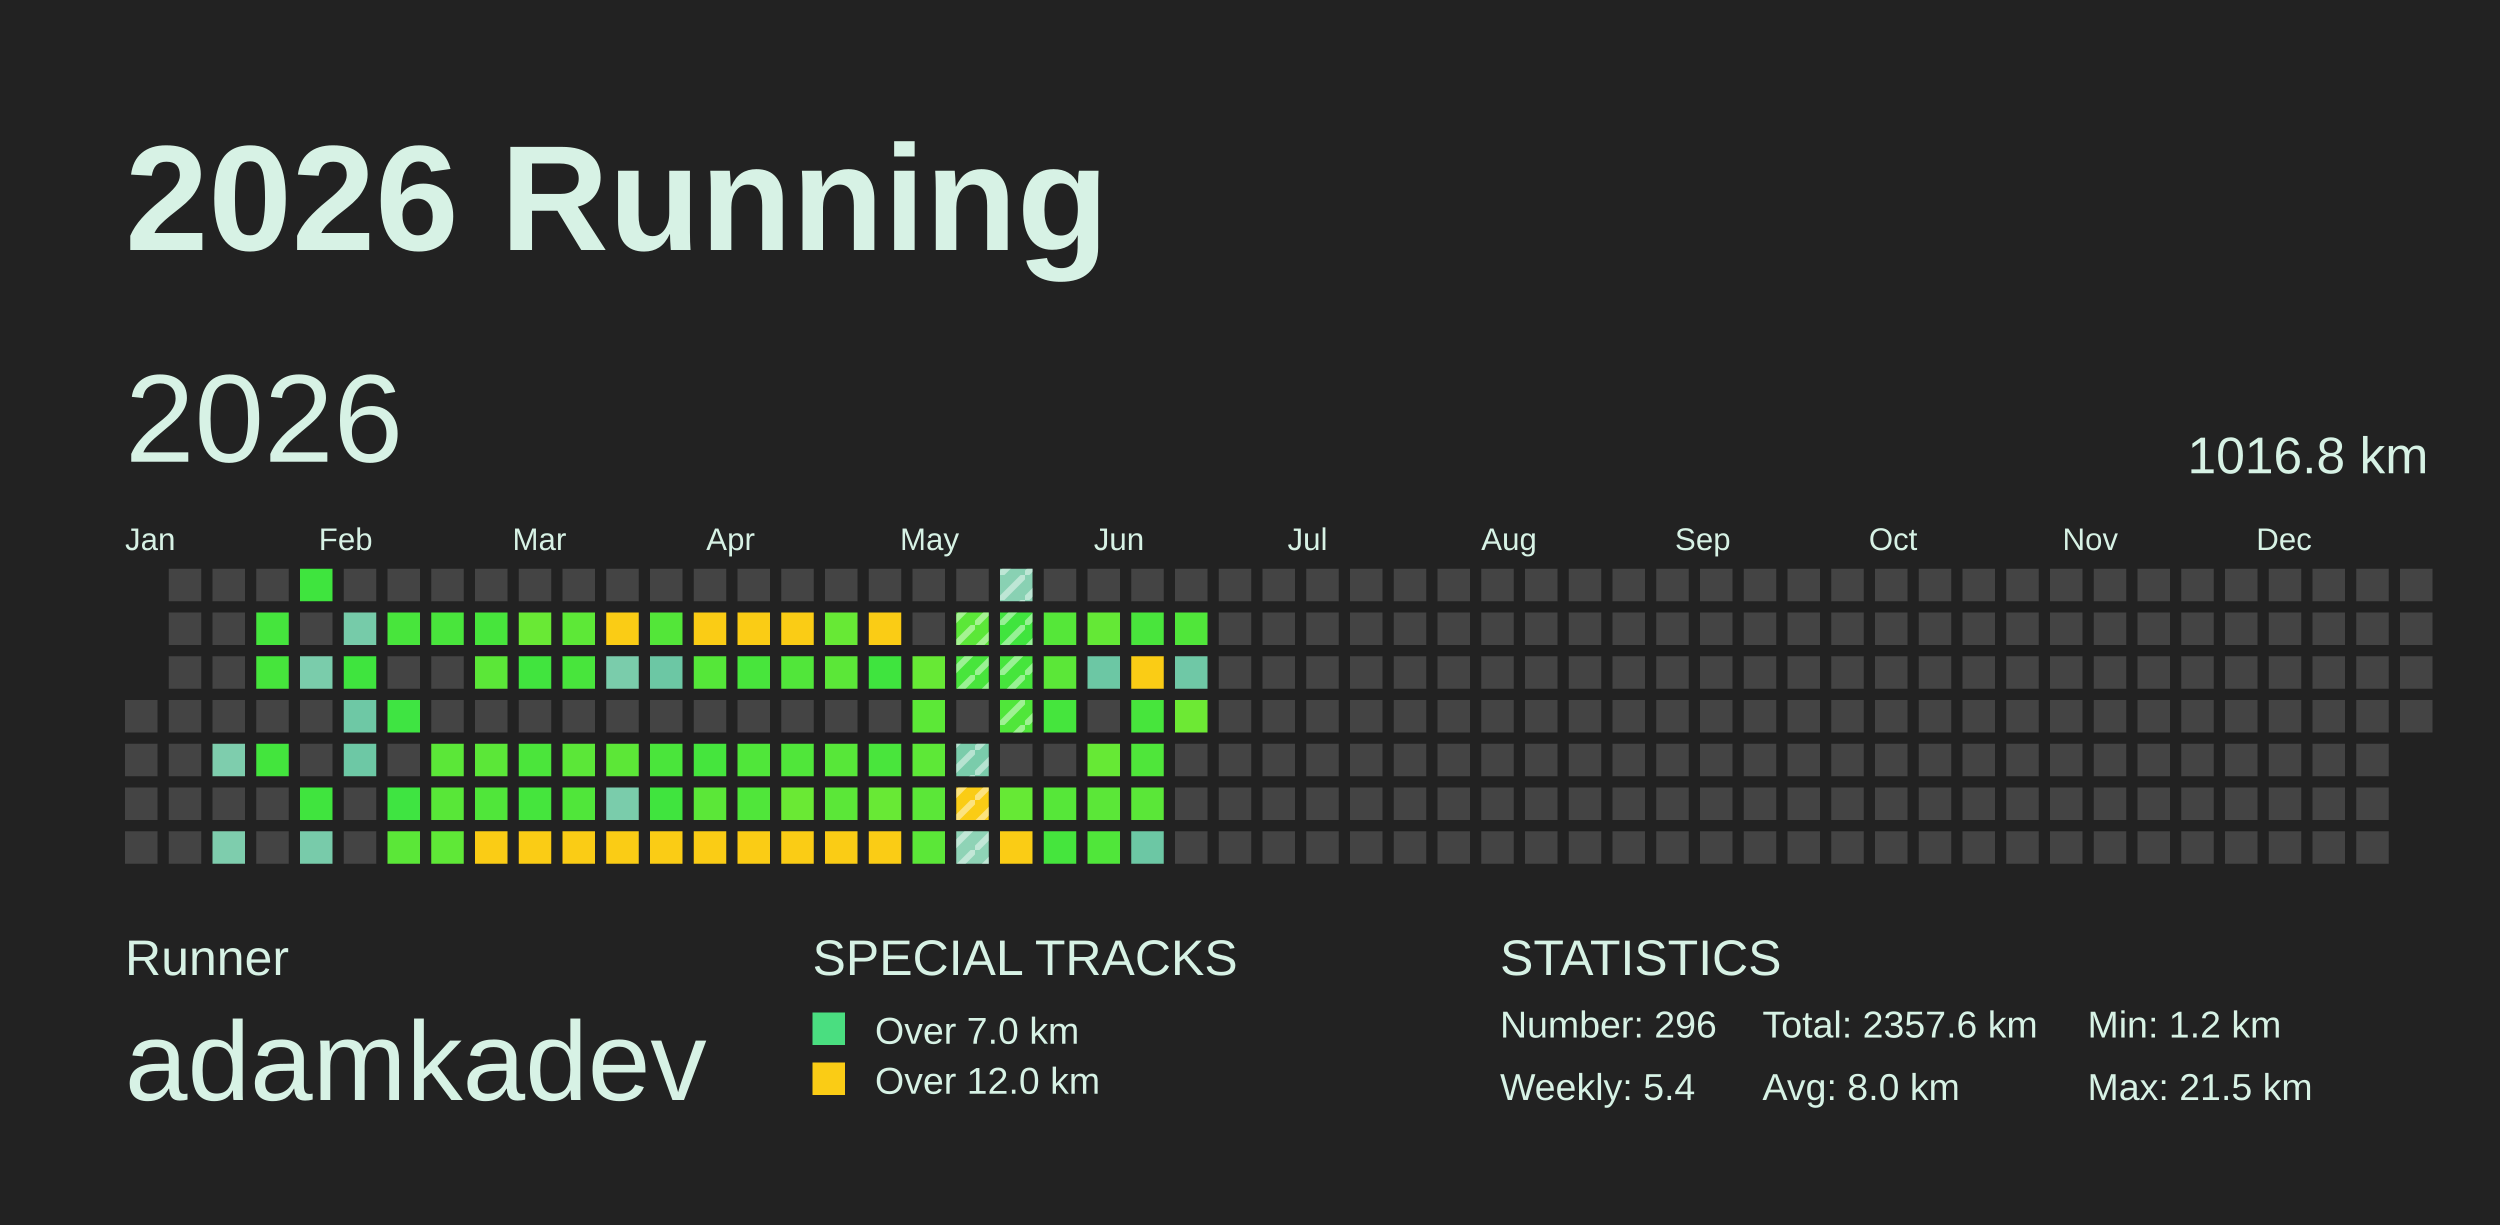
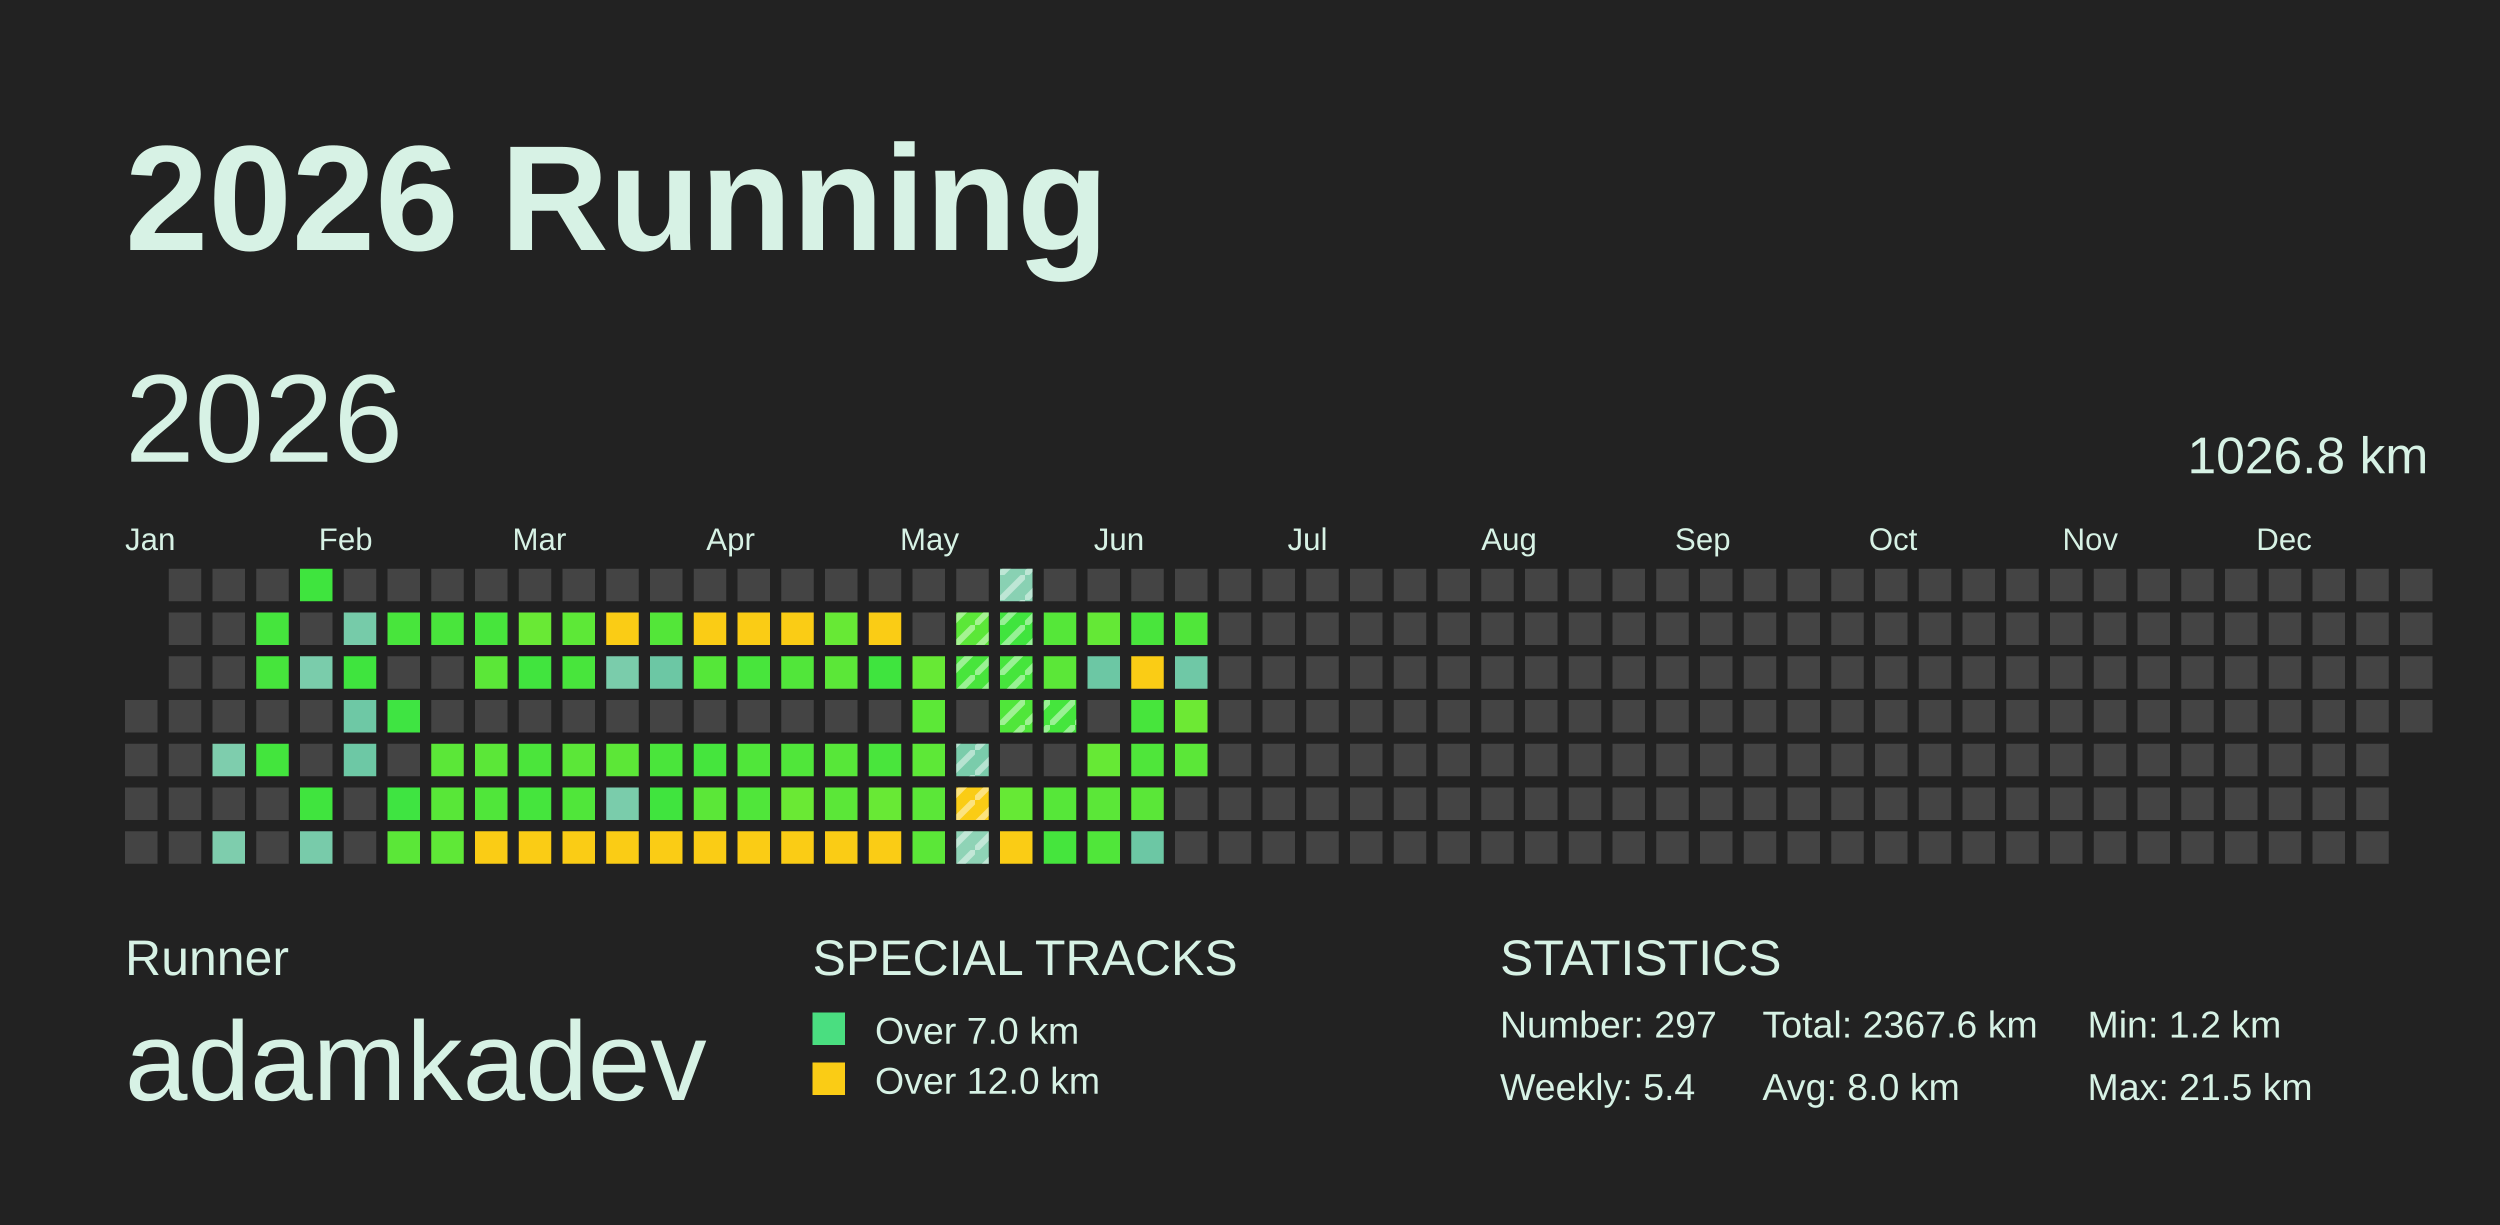
<svg xmlns="http://www.w3.org/2000/svg" baseProfile="full" height="98mm" version="1.1" viewBox="0,0,200,98" width="200mm">
  <defs>
    <pattern height="2" id="indoor-stripe" patternUnits="userSpaceOnUse" width="2">
      <line stroke="white" stroke-opacity="0.45" stroke-width="0.5" x1="0" x2="2" y1="2" y2="0" />
    </pattern>
  </defs>
  <rect fill="#222222" height="98" width="200" x="0" y="0" />
  <text fill="#D7F2E5" style="font-size:12px; font-family:Arial; font-weight:bold;" x="10" y="20">2026 Running</text>
  <text fill="#D7F2E5" style="font-size:4px; font-family:Arial" x="10" y="78">Runner</text>
  <text fill="#D7F2E5" style="font-size:9px; font-family:Arial" x="10" y="88">adamkadev</text>
  <text fill="#D7F2E5" style="font-size:4px; font-family:Arial" x="65" y="78">SPECIAL TRACKS</text>
  <rect fill="#4ADE80" height="2.6" width="2.6" x="65" y="81" />
  <text fill="#D7F2E5" style="font-size:3px; font-family:Arial" x="70" y="83.5">Over 7.0 km</text>
  <rect fill="#FACC15" height="2.6" width="2.6" x="65" y="85" />
  <text fill="#D7F2E5" style="font-size:3px; font-family:Arial" x="70" y="87.5">Over 12.0 km</text>
  <text fill="#D7F2E5" style="font-size:4px; font-family:Arial" x="120" y="78">STATISTICS</text>
-   <text fill="#D7F2E5" style="font-size:3px; font-family:Arial" x="120" y="83">Number: 296</text>
+   <text fill="#D7F2E5" style="font-size:3px; font-family:Arial" x="120" y="83">Number: 297</text>
  <text fill="#D7F2E5" style="font-size:3px; font-family:Arial" x="120" y="88">Weekly: 5.4</text>
-   <text fill="#D7F2E5" style="font-size:3px; font-family:Arial" x="141" y="83">Total: 2357.6 km</text>
+   <text fill="#D7F2E5" style="font-size:3px; font-family:Arial" x="141" y="83">Total: 2367.6 km</text>
  <text fill="#D7F2E5" style="font-size:3px; font-family:Arial" x="141" y="88">Avg: 8.0 km</text>
  <text fill="#D7F2E5" style="font-size:3px; font-family:Arial" x="167" y="83">Min: 1.2 km</text>
  <text fill="#D7F2E5" style="font-size:3px; font-family:Arial" x="167" y="88">Max: 21.5 km</text>
  <text dominant-baseline="hanging" fill="#D7F2E5" style="font-size:10.0px; font-family:Arial;" x="10" y="30">2026</text>
-   <text dominant-baseline="hanging" fill="#D7F2E5" style="font-size:4.125px; font-family:Arial;" x="175" y="35">1016.8 km</text>
+   <text dominant-baseline="hanging" fill="#D7F2E5" style="font-size:4.125px; font-family:Arial;" x="175" y="35">1026.8 km</text>
  <text fill="#D7F2E5" style="font-size:2.5px; font-family:Arial" x="10.0" y="44">Jan</text>
  <text fill="#D7F2E5" style="font-size:2.5px; font-family:Arial" x="25.5" y="44">Feb</text>
  <text fill="#D7F2E5" style="font-size:2.5px; font-family:Arial" x="41.0" y="44">Mar</text>
  <text fill="#D7F2E5" style="font-size:2.5px; font-family:Arial" x="56.5" y="44">Apr</text>
  <text fill="#D7F2E5" style="font-size:2.5px; font-family:Arial" x="72.0" y="44">May</text>
  <text fill="#D7F2E5" style="font-size:2.5px; font-family:Arial" x="87.5" y="44">Jun</text>
  <text fill="#D7F2E5" style="font-size:2.5px; font-family:Arial" x="103.0" y="44">Jul</text>
  <text fill="#D7F2E5" style="font-size:2.5px; font-family:Arial" x="118.5" y="44">Aug</text>
  <text fill="#D7F2E5" style="font-size:2.5px; font-family:Arial" x="134.0" y="44">Sep</text>
  <text fill="#D7F2E5" style="font-size:2.5px; font-family:Arial" x="149.5" y="44">Oct</text>
  <text fill="#D7F2E5" style="font-size:2.5px; font-family:Arial" x="165.0" y="44">Nov</text>
  <text fill="#D7F2E5" style="font-size:2.5px; font-family:Arial" x="180.5" y="44">Dec</text>
  <rect fill="#444444" height="2.6" width="2.6" x="10.0" y="56.0" />
  <rect fill="#444444" height="2.6" width="2.6" x="10.0" y="59.5" />
  <rect fill="#444444" height="2.6" width="2.6" x="10.0" y="63.0" />
  <rect fill="#444444" height="2.6" width="2.6" x="10.0" y="66.5" />
  <rect fill="#444444" height="2.6" width="2.6" x="13.5" y="45.5" />
  <rect fill="#444444" height="2.6" width="2.6" x="13.5" y="49.0" />
  <rect fill="#444444" height="2.6" width="2.6" x="13.5" y="52.5" />
  <rect fill="#444444" height="2.6" width="2.6" x="13.5" y="56.0" />
  <rect fill="#444444" height="2.6" width="2.6" x="13.5" y="59.5" />
  <rect fill="#444444" height="2.6" width="2.6" x="13.5" y="63.0" />
  <rect fill="#444444" height="2.6" width="2.6" x="13.5" y="66.5" />
  <rect fill="#444444" height="2.6" width="2.6" x="17.0" y="45.5" />
  <rect fill="#444444" height="2.6" width="2.6" x="17.0" y="49.0" />
  <rect fill="#444444" height="2.6" width="2.6" x="17.0" y="52.5" />
  <rect fill="#444444" height="2.6" width="2.6" x="17.0" y="56.0" />
  <rect fill="#7ecdad" height="2.6" width="2.6" x="17.0" y="59.5" />
  <rect fill="#444444" height="2.6" width="2.6" x="17.0" y="63.0" />
  <rect fill="#7ecdad" height="2.6" width="2.6" x="17.0" y="66.5" />
  <rect fill="#444444" height="2.6" width="2.6" x="20.5" y="45.5" />
  <rect fill="#45e53d" height="2.6" width="2.6" x="20.5" y="49.0" />
  <rect fill="#46e53c" height="2.6" width="2.6" x="20.5" y="52.5" />
  <rect fill="#444444" height="2.6" width="2.6" x="20.5" y="56.0" />
  <rect fill="#43e53d" height="2.6" width="2.6" x="20.5" y="59.5" />
  <rect fill="#444444" height="2.6" width="2.6" x="20.5" y="63.0" />
  <rect fill="#444444" height="2.6" width="2.6" x="20.5" y="66.5" />
  <rect fill="#3fe43e" height="2.6" width="2.6" x="24.0" y="45.5" />
  <rect fill="#444444" height="2.6" width="2.6" x="24.0" y="49.0" />
  <rect fill="#7accab" height="2.6" width="2.6" x="24.0" y="52.5" />
  <rect fill="#444444" height="2.6" width="2.6" x="24.0" y="56.0" />
  <rect fill="#444444" height="2.6" width="2.6" x="24.0" y="59.5" />
  <rect fill="#40e43e" height="2.6" width="2.6" x="24.0" y="63.0" />
  <rect fill="#78cbaa" height="2.6" width="2.6" x="24.0" y="66.5" />
  <rect fill="#444444" height="2.6" width="2.6" x="27.5" y="45.5" />
  <rect fill="#76cba9" height="2.6" width="2.6" x="27.5" y="49.0" />
  <rect fill="#3fe43e" height="2.6" width="2.6" x="27.5" y="52.5" />
  <rect fill="#6ec8a5" height="2.6" width="2.6" x="27.5" y="56.0" />
  <rect fill="#6dc8a5" height="2.6" width="2.6" x="27.5" y="59.5" />
  <rect fill="#444444" height="2.6" width="2.6" x="27.5" y="63.0" />
  <rect fill="#444444" height="2.6" width="2.6" x="27.5" y="66.5" />
  <rect fill="#444444" height="2.6" width="2.6" x="31.0" y="45.5" />
  <rect fill="#48e53c" height="2.6" width="2.6" x="31.0" y="49.0" />
  <rect fill="#444444" height="2.6" width="2.6" x="31.0" y="52.5" />
  <rect fill="#3fe442" height="2.6" width="2.6" x="31.0" y="56.0" />
  <rect fill="#444444" height="2.6" width="2.6" x="31.0" y="59.5" />
  <rect fill="#3fe441" height="2.6" width="2.6" x="31.0" y="63.0" />
  <rect fill="#5be738" height="2.6" width="2.6" x="31.0" y="66.5" />
  <rect fill="#444444" height="2.6" width="2.6" x="34.5" y="45.5" />
  <rect fill="#49e53c" height="2.6" width="2.6" x="34.5" y="49.0" />
  <rect fill="#444444" height="2.6" width="2.6" x="34.5" y="52.5" />
  <rect fill="#444444" height="2.6" width="2.6" x="34.5" y="56.0" />
  <rect fill="#5be738" height="2.6" width="2.6" x="34.5" y="59.5" />
  <rect fill="#58e738" height="2.6" width="2.6" x="34.5" y="63.0" />
  <rect fill="#5fe837" height="2.6" width="2.6" x="34.5" y="66.5" />
  <rect fill="#444444" height="2.6" width="2.6" x="38.0" y="45.5" />
  <rect fill="#47e53c" height="2.6" width="2.6" x="38.0" y="49.0" />
  <rect fill="#5be738" height="2.6" width="2.6" x="38.0" y="52.5" />
  <rect fill="#444444" height="2.6" width="2.6" x="38.0" y="56.0" />
  <rect fill="#5be738" height="2.6" width="2.6" x="38.0" y="59.5" />
  <rect fill="#50e63a" height="2.6" width="2.6" x="38.0" y="63.0" />
  <rect fill="#FACC15" height="2.6" width="2.6" x="38.0" y="66.5" />
  <rect fill="#444444" height="2.6" width="2.6" x="41.5" y="45.5" />
  <rect fill="#69e935" height="2.6" width="2.6" x="41.5" y="49.0" />
  <rect fill="#41e43e" height="2.6" width="2.6" x="41.5" y="52.5" />
  <rect fill="#444444" height="2.6" width="2.6" x="41.5" y="56.0" />
  <rect fill="#4be53b" height="2.6" width="2.6" x="41.5" y="59.5" />
  <rect fill="#45e53d" height="2.6" width="2.6" x="41.5" y="63.0" />
  <rect fill="#FACC15" height="2.6" width="2.6" x="41.5" y="66.5" />
  <rect fill="#444444" height="2.6" width="2.6" x="45.0" y="45.5" />
  <rect fill="#5de837" height="2.6" width="2.6" x="45.0" y="49.0" />
  <rect fill="#48e53c" height="2.6" width="2.6" x="45.0" y="52.5" />
  <rect fill="#444444" height="2.6" width="2.6" x="45.0" y="56.0" />
  <rect fill="#5be738" height="2.6" width="2.6" x="45.0" y="59.5" />
  <rect fill="#50e63a" height="2.6" width="2.6" x="45.0" y="63.0" />
  <rect fill="#FACC15" height="2.6" width="2.6" x="45.0" y="66.5" />
  <rect fill="#444444" height="2.6" width="2.6" x="48.5" y="45.5" />
  <rect fill="#FACC15" height="2.6" width="2.6" x="48.5" y="49.0" />
  <rect fill="#7accab" height="2.6" width="2.6" x="48.5" y="52.5" />
  <rect fill="#444444" height="2.6" width="2.6" x="48.5" y="56.0" />
  <rect fill="#5ce737" height="2.6" width="2.6" x="48.5" y="59.5" />
  <rect fill="#7accab" height="2.6" width="2.6" x="48.5" y="63.0" />
  <rect fill="#FACC15" height="2.6" width="2.6" x="48.5" y="66.5" />
  <rect fill="#444444" height="2.6" width="2.6" x="52.0" y="45.5" />
  <rect fill="#53e639" height="2.6" width="2.6" x="52.0" y="49.0" />
  <rect fill="#6cc7a4" height="2.6" width="2.6" x="52.0" y="52.5" />
  <rect fill="#444444" height="2.6" width="2.6" x="52.0" y="56.0" />
  <rect fill="#4ae53b" height="2.6" width="2.6" x="52.0" y="59.5" />
  <rect fill="#40e43e" height="2.6" width="2.6" x="52.0" y="63.0" />
  <rect fill="#FACC15" height="2.6" width="2.6" x="52.0" y="66.5" />
  <rect fill="#444444" height="2.6" width="2.6" x="55.5" y="45.5" />
  <rect fill="#FACC15" height="2.6" width="2.6" x="55.5" y="49.0" />
  <rect fill="#55e739" height="2.6" width="2.6" x="55.5" y="52.5" />
  <rect fill="#444444" height="2.6" width="2.6" x="55.5" y="56.0" />
  <rect fill="#45e53d" height="2.6" width="2.6" x="55.5" y="59.5" />
  <rect fill="#5be738" height="2.6" width="2.6" x="55.5" y="63.0" />
  <rect fill="#FACC15" height="2.6" width="2.6" x="55.5" y="66.5" />
  <rect fill="#444444" height="2.6" width="2.6" x="59.0" y="45.5" />
  <rect fill="#FACC15" height="2.6" width="2.6" x="59.0" y="49.0" />
  <rect fill="#48e53c" height="2.6" width="2.6" x="59.0" y="52.5" />
  <rect fill="#444444" height="2.6" width="2.6" x="59.0" y="56.0" />
  <rect fill="#50e63a" height="2.6" width="2.6" x="59.0" y="59.5" />
  <rect fill="#50e63a" height="2.6" width="2.6" x="59.0" y="63.0" />
  <rect fill="#FACC15" height="2.6" width="2.6" x="59.0" y="66.5" />
  <rect fill="#444444" height="2.6" width="2.6" x="62.5" y="45.5" />
  <rect fill="#FACC15" height="2.6" width="2.6" x="62.5" y="49.0" />
  <rect fill="#51e63a" height="2.6" width="2.6" x="62.5" y="52.5" />
  <rect fill="#444444" height="2.6" width="2.6" x="62.5" y="56.0" />
  <rect fill="#50e63a" height="2.6" width="2.6" x="62.5" y="59.5" />
  <rect fill="#6ae934" height="2.6" width="2.6" x="62.5" y="63.0" />
  <rect fill="#FACC15" height="2.6" width="2.6" x="62.5" y="66.5" />
  <rect fill="#444444" height="2.6" width="2.6" x="66.0" y="45.5" />
  <rect fill="#67e935" height="2.6" width="2.6" x="66.0" y="49.0" />
  <rect fill="#5be738" height="2.6" width="2.6" x="66.0" y="52.5" />
  <rect fill="#444444" height="2.6" width="2.6" x="66.0" y="56.0" />
  <rect fill="#57e739" height="2.6" width="2.6" x="66.0" y="59.5" />
  <rect fill="#5be738" height="2.6" width="2.6" x="66.0" y="63.0" />
  <rect fill="#FACC15" height="2.6" width="2.6" x="66.0" y="66.5" />
  <rect fill="#444444" height="2.6" width="2.6" x="69.5" y="45.5" />
  <rect fill="#FACC15" height="2.6" width="2.6" x="69.5" y="49.0" />
  <rect fill="#3fe43e" height="2.6" width="2.6" x="69.5" y="52.5" />
  <rect fill="#444444" height="2.6" width="2.6" x="69.5" y="56.0" />
  <rect fill="#49e53c" height="2.6" width="2.6" x="69.5" y="59.5" />
  <rect fill="#68e935" height="2.6" width="2.6" x="69.5" y="63.0" />
  <rect fill="#FACC15" height="2.6" width="2.6" x="69.5" y="66.5" />
  <rect fill="#444444" height="2.6" width="2.6" x="73.0" y="45.5" />
  <rect fill="#444444" height="2.6" width="2.6" x="73.0" y="49.0" />
  <rect fill="#67e935" height="2.6" width="2.6" x="73.0" y="52.5" />
  <rect fill="#5ce837" height="2.6" width="2.6" x="73.0" y="56.0" />
  <rect fill="#5de837" height="2.6" width="2.6" x="73.0" y="59.5" />
  <rect fill="#5be738" height="2.6" width="2.6" x="73.0" y="63.0" />
  <rect fill="#5be738" height="2.6" width="2.6" x="73.0" y="66.5" />
  <rect fill="#444444" height="2.6" width="2.6" x="76.5" y="45.5" />
  <rect fill="#5be738" height="2.6" width="2.6" x="76.5" y="49.0" />
  <rect fill="url(#indoor-stripe)" height="2.6" style="pointer-events: none;" width="2.6" x="76.5" y="49.0" />
  <rect fill="#48e53c" height="2.6" width="2.6" x="76.5" y="52.5" />
  <rect fill="url(#indoor-stripe)" height="2.6" style="pointer-events: none;" width="2.6" x="76.5" y="52.5" />
  <rect fill="#444444" height="2.6" width="2.6" x="76.5" y="56.0" />
  <rect fill="#7accab" height="2.6" width="2.6" x="76.5" y="59.5" />
  <rect fill="url(#indoor-stripe)" height="2.6" style="pointer-events: none;" width="2.6" x="76.5" y="59.5" />
  <rect fill="#FACC15" height="2.6" width="2.6" x="76.5" y="63.0" />
  <rect fill="url(#indoor-stripe)" height="2.6" style="pointer-events: none;" width="2.6" x="76.5" y="63.0" />
  <rect fill="#8fd3b6" height="2.6" width="2.6" x="76.5" y="66.5" />
  <rect fill="url(#indoor-stripe)" height="2.6" style="pointer-events: none;" width="2.6" x="76.5" y="66.5" />
  <rect fill="#89d1b3" height="2.6" width="2.6" x="80.0" y="45.5" />
  <rect fill="url(#indoor-stripe)" height="2.6" style="pointer-events: none;" width="2.6" x="80.0" y="45.5" />
  <rect fill="#40e43e" height="2.6" width="2.6" x="80.0" y="49.0" />
  <rect fill="url(#indoor-stripe)" height="2.6" style="pointer-events: none;" width="2.6" x="80.0" y="49.0" />
  <rect fill="#46e53c" height="2.6" width="2.6" x="80.0" y="52.5" />
  <rect fill="url(#indoor-stripe)" height="2.6" style="pointer-events: none;" width="2.6" x="80.0" y="52.5" />
  <rect fill="#50e63a" height="2.6" width="2.6" x="80.0" y="56.0" />
  <rect fill="url(#indoor-stripe)" height="2.6" style="pointer-events: none;" width="2.6" x="80.0" y="56.0" />
  <rect fill="#444444" height="2.6" width="2.6" x="80.0" y="59.5" />
  <rect fill="#66e935" height="2.6" width="2.6" x="80.0" y="63.0" />
  <rect fill="#FACC15" height="2.6" width="2.6" x="80.0" y="66.5" />
  <rect fill="#444444" height="2.6" width="2.6" x="83.5" y="45.5" />
  <rect fill="#55e739" height="2.6" width="2.6" x="83.5" y="49.0" />
  <rect fill="#5be738" height="2.6" width="2.6" x="83.5" y="52.5" />
  <rect fill="#45e53d" height="2.6" width="2.6" x="83.5" y="56.0" />
+   <rect fill="url(#indoor-stripe)" height="2.6" style="pointer-events: none;" width="2.6" x="83.5" y="56.0" />
  <rect fill="#444444" height="2.6" width="2.6" x="83.5" y="59.5" />
  <rect fill="#56e739" height="2.6" width="2.6" x="83.5" y="63.0" />
  <rect fill="#45e53d" height="2.6" width="2.6" x="83.5" y="66.5" />
  <rect fill="#444444" height="2.6" width="2.6" x="87.0" y="45.5" />
  <rect fill="#64e836" height="2.6" width="2.6" x="87.0" y="49.0" />
  <rect fill="#6cc7a4" height="2.6" width="2.6" x="87.0" y="52.5" />
  <rect fill="#444444" height="2.6" width="2.6" x="87.0" y="56.0" />
  <rect fill="#66e935" height="2.6" width="2.6" x="87.0" y="59.5" />
  <rect fill="#5be738" height="2.6" width="2.6" x="87.0" y="63.0" />
  <rect fill="#50e63a" height="2.6" width="2.6" x="87.0" y="66.5" />
  <rect fill="#444444" height="2.6" width="2.6" x="90.5" y="45.5" />
  <rect fill="#49e53c" height="2.6" width="2.6" x="90.5" y="49.0" />
  <rect fill="#FACC15" height="2.6" width="2.6" x="90.5" y="52.5" />
  <rect fill="#47e53c" height="2.6" width="2.6" x="90.5" y="56.0" />
  <rect fill="#4fe63a" height="2.6" width="2.6" x="90.5" y="59.5" />
  <rect fill="#5ae738" height="2.6" width="2.6" x="90.5" y="63.0" />
  <rect fill="#6cc7a4" height="2.6" width="2.6" x="90.5" y="66.5" />
  <rect fill="#444444" height="2.6" width="2.6" x="94.0" y="45.5" />
  <rect fill="#50e63a" height="2.6" width="2.6" x="94.0" y="49.0" />
  <rect fill="#6fc8a6" height="2.6" width="2.6" x="94.0" y="52.5" />
  <rect fill="#6de934" height="2.6" width="2.6" x="94.0" y="56.0" />
-   <rect fill="#444444" height="2.6" width="2.6" x="94.0" y="59.5" />
+   <rect fill="#5be738" height="2.6" width="2.6" x="94.0" y="59.5" />
  <rect fill="#444444" height="2.6" width="2.6" x="94.0" y="63.0" />
  <rect fill="#444444" height="2.6" width="2.6" x="94.0" y="66.5" />
  <rect fill="#444444" height="2.6" width="2.6" x="97.5" y="45.5" />
  <rect fill="#444444" height="2.6" width="2.6" x="97.5" y="49.0" />
  <rect fill="#444444" height="2.6" width="2.6" x="97.5" y="52.5" />
  <rect fill="#444444" height="2.6" width="2.6" x="97.5" y="56.0" />
  <rect fill="#444444" height="2.6" width="2.6" x="97.5" y="59.5" />
  <rect fill="#444444" height="2.6" width="2.6" x="97.5" y="63.0" />
  <rect fill="#444444" height="2.6" width="2.6" x="97.5" y="66.5" />
  <rect fill="#444444" height="2.6" width="2.6" x="101.0" y="45.5" />
  <rect fill="#444444" height="2.6" width="2.6" x="101.0" y="49.0" />
  <rect fill="#444444" height="2.6" width="2.6" x="101.0" y="52.5" />
  <rect fill="#444444" height="2.6" width="2.6" x="101.0" y="56.0" />
  <rect fill="#444444" height="2.6" width="2.6" x="101.0" y="59.5" />
  <rect fill="#444444" height="2.6" width="2.6" x="101.0" y="63.0" />
  <rect fill="#444444" height="2.6" width="2.6" x="101.0" y="66.5" />
  <rect fill="#444444" height="2.6" width="2.6" x="104.5" y="45.5" />
  <rect fill="#444444" height="2.6" width="2.6" x="104.5" y="49.0" />
  <rect fill="#444444" height="2.6" width="2.6" x="104.5" y="52.5" />
  <rect fill="#444444" height="2.6" width="2.6" x="104.5" y="56.0" />
  <rect fill="#444444" height="2.6" width="2.6" x="104.5" y="59.5" />
  <rect fill="#444444" height="2.6" width="2.6" x="104.5" y="63.0" />
  <rect fill="#444444" height="2.6" width="2.6" x="104.5" y="66.5" />
  <rect fill="#444444" height="2.6" width="2.6" x="108.0" y="45.5" />
  <rect fill="#444444" height="2.6" width="2.6" x="108.0" y="49.0" />
  <rect fill="#444444" height="2.6" width="2.6" x="108.0" y="52.5" />
  <rect fill="#444444" height="2.6" width="2.6" x="108.0" y="56.0" />
  <rect fill="#444444" height="2.6" width="2.6" x="108.0" y="59.5" />
  <rect fill="#444444" height="2.6" width="2.6" x="108.0" y="63.0" />
  <rect fill="#444444" height="2.6" width="2.6" x="108.0" y="66.5" />
  <rect fill="#444444" height="2.6" width="2.6" x="111.5" y="45.5" />
  <rect fill="#444444" height="2.6" width="2.6" x="111.5" y="49.0" />
  <rect fill="#444444" height="2.6" width="2.6" x="111.5" y="52.5" />
  <rect fill="#444444" height="2.6" width="2.6" x="111.5" y="56.0" />
  <rect fill="#444444" height="2.6" width="2.6" x="111.5" y="59.5" />
  <rect fill="#444444" height="2.6" width="2.6" x="111.5" y="63.0" />
  <rect fill="#444444" height="2.6" width="2.6" x="111.5" y="66.5" />
  <rect fill="#444444" height="2.6" width="2.6" x="115.0" y="45.5" />
  <rect fill="#444444" height="2.6" width="2.6" x="115.0" y="49.0" />
  <rect fill="#444444" height="2.6" width="2.6" x="115.0" y="52.5" />
  <rect fill="#444444" height="2.6" width="2.6" x="115.0" y="56.0" />
  <rect fill="#444444" height="2.6" width="2.6" x="115.0" y="59.5" />
  <rect fill="#444444" height="2.6" width="2.6" x="115.0" y="63.0" />
  <rect fill="#444444" height="2.6" width="2.6" x="115.0" y="66.5" />
  <rect fill="#444444" height="2.6" width="2.6" x="118.5" y="45.5" />
  <rect fill="#444444" height="2.6" width="2.6" x="118.5" y="49.0" />
  <rect fill="#444444" height="2.6" width="2.6" x="118.5" y="52.5" />
  <rect fill="#444444" height="2.6" width="2.6" x="118.5" y="56.0" />
  <rect fill="#444444" height="2.6" width="2.6" x="118.5" y="59.5" />
  <rect fill="#444444" height="2.6" width="2.6" x="118.5" y="63.0" />
  <rect fill="#444444" height="2.6" width="2.6" x="118.5" y="66.5" />
  <rect fill="#444444" height="2.6" width="2.6" x="122.0" y="45.5" />
  <rect fill="#444444" height="2.6" width="2.6" x="122.0" y="49.0" />
  <rect fill="#444444" height="2.6" width="2.6" x="122.0" y="52.5" />
  <rect fill="#444444" height="2.6" width="2.6" x="122.0" y="56.0" />
  <rect fill="#444444" height="2.6" width="2.6" x="122.0" y="59.5" />
  <rect fill="#444444" height="2.6" width="2.6" x="122.0" y="63.0" />
  <rect fill="#444444" height="2.6" width="2.6" x="122.0" y="66.5" />
  <rect fill="#444444" height="2.6" width="2.6" x="125.5" y="45.5" />
  <rect fill="#444444" height="2.6" width="2.6" x="125.5" y="49.0" />
  <rect fill="#444444" height="2.6" width="2.6" x="125.5" y="52.5" />
  <rect fill="#444444" height="2.6" width="2.6" x="125.5" y="56.0" />
  <rect fill="#444444" height="2.6" width="2.6" x="125.5" y="59.5" />
  <rect fill="#444444" height="2.6" width="2.6" x="125.5" y="63.0" />
  <rect fill="#444444" height="2.6" width="2.6" x="125.5" y="66.5" />
  <rect fill="#444444" height="2.6" width="2.6" x="129.0" y="45.5" />
  <rect fill="#444444" height="2.6" width="2.6" x="129.0" y="49.0" />
  <rect fill="#444444" height="2.6" width="2.6" x="129.0" y="52.5" />
  <rect fill="#444444" height="2.6" width="2.6" x="129.0" y="56.0" />
  <rect fill="#444444" height="2.6" width="2.6" x="129.0" y="59.5" />
  <rect fill="#444444" height="2.6" width="2.6" x="129.0" y="63.0" />
  <rect fill="#444444" height="2.6" width="2.6" x="129.0" y="66.5" />
  <rect fill="#444444" height="2.6" width="2.6" x="132.5" y="45.5" />
  <rect fill="#444444" height="2.6" width="2.6" x="132.5" y="49.0" />
  <rect fill="#444444" height="2.6" width="2.6" x="132.5" y="52.5" />
  <rect fill="#444444" height="2.6" width="2.6" x="132.5" y="56.0" />
  <rect fill="#444444" height="2.6" width="2.6" x="132.5" y="59.5" />
  <rect fill="#444444" height="2.6" width="2.6" x="132.5" y="63.0" />
  <rect fill="#444444" height="2.6" width="2.6" x="132.5" y="66.5" />
  <rect fill="#444444" height="2.6" width="2.6" x="136.0" y="45.5" />
  <rect fill="#444444" height="2.6" width="2.6" x="136.0" y="49.0" />
  <rect fill="#444444" height="2.6" width="2.6" x="136.0" y="52.5" />
  <rect fill="#444444" height="2.6" width="2.6" x="136.0" y="56.0" />
  <rect fill="#444444" height="2.6" width="2.6" x="136.0" y="59.5" />
  <rect fill="#444444" height="2.6" width="2.6" x="136.0" y="63.0" />
  <rect fill="#444444" height="2.6" width="2.6" x="136.0" y="66.5" />
  <rect fill="#444444" height="2.6" width="2.6" x="139.5" y="45.5" />
  <rect fill="#444444" height="2.6" width="2.6" x="139.5" y="49.0" />
  <rect fill="#444444" height="2.6" width="2.6" x="139.5" y="52.5" />
  <rect fill="#444444" height="2.6" width="2.6" x="139.5" y="56.0" />
  <rect fill="#444444" height="2.6" width="2.6" x="139.5" y="59.5" />
  <rect fill="#444444" height="2.6" width="2.6" x="139.5" y="63.0" />
  <rect fill="#444444" height="2.6" width="2.6" x="139.5" y="66.5" />
  <rect fill="#444444" height="2.6" width="2.6" x="143.0" y="45.5" />
  <rect fill="#444444" height="2.6" width="2.6" x="143.0" y="49.0" />
  <rect fill="#444444" height="2.6" width="2.6" x="143.0" y="52.5" />
  <rect fill="#444444" height="2.6" width="2.6" x="143.0" y="56.0" />
  <rect fill="#444444" height="2.6" width="2.6" x="143.0" y="59.5" />
  <rect fill="#444444" height="2.6" width="2.6" x="143.0" y="63.0" />
  <rect fill="#444444" height="2.6" width="2.6" x="143.0" y="66.5" />
  <rect fill="#444444" height="2.6" width="2.6" x="146.5" y="45.5" />
  <rect fill="#444444" height="2.6" width="2.6" x="146.5" y="49.0" />
  <rect fill="#444444" height="2.6" width="2.6" x="146.5" y="52.5" />
  <rect fill="#444444" height="2.6" width="2.6" x="146.5" y="56.0" />
  <rect fill="#444444" height="2.6" width="2.6" x="146.5" y="59.5" />
  <rect fill="#444444" height="2.6" width="2.6" x="146.5" y="63.0" />
  <rect fill="#444444" height="2.6" width="2.6" x="146.5" y="66.5" />
  <rect fill="#444444" height="2.6" width="2.6" x="150.0" y="45.5" />
  <rect fill="#444444" height="2.6" width="2.6" x="150.0" y="49.0" />
  <rect fill="#444444" height="2.6" width="2.6" x="150.0" y="52.5" />
  <rect fill="#444444" height="2.6" width="2.6" x="150.0" y="56.0" />
  <rect fill="#444444" height="2.6" width="2.6" x="150.0" y="59.5" />
  <rect fill="#444444" height="2.6" width="2.6" x="150.0" y="63.0" />
  <rect fill="#444444" height="2.6" width="2.6" x="150.0" y="66.5" />
  <rect fill="#444444" height="2.6" width="2.6" x="153.5" y="45.5" />
  <rect fill="#444444" height="2.6" width="2.6" x="153.5" y="49.0" />
  <rect fill="#444444" height="2.6" width="2.6" x="153.5" y="52.5" />
  <rect fill="#444444" height="2.6" width="2.6" x="153.5" y="56.0" />
  <rect fill="#444444" height="2.6" width="2.6" x="153.5" y="59.5" />
  <rect fill="#444444" height="2.6" width="2.6" x="153.5" y="63.0" />
  <rect fill="#444444" height="2.6" width="2.6" x="153.5" y="66.5" />
  <rect fill="#444444" height="2.6" width="2.6" x="157.0" y="45.5" />
  <rect fill="#444444" height="2.6" width="2.6" x="157.0" y="49.0" />
  <rect fill="#444444" height="2.6" width="2.6" x="157.0" y="52.5" />
  <rect fill="#444444" height="2.6" width="2.6" x="157.0" y="56.0" />
  <rect fill="#444444" height="2.6" width="2.6" x="157.0" y="59.5" />
  <rect fill="#444444" height="2.6" width="2.6" x="157.0" y="63.0" />
  <rect fill="#444444" height="2.6" width="2.6" x="157.0" y="66.5" />
  <rect fill="#444444" height="2.6" width="2.6" x="160.5" y="45.5" />
  <rect fill="#444444" height="2.6" width="2.6" x="160.5" y="49.0" />
  <rect fill="#444444" height="2.6" width="2.6" x="160.5" y="52.5" />
  <rect fill="#444444" height="2.6" width="2.6" x="160.5" y="56.0" />
  <rect fill="#444444" height="2.6" width="2.6" x="160.5" y="59.5" />
  <rect fill="#444444" height="2.6" width="2.6" x="160.5" y="63.0" />
  <rect fill="#444444" height="2.6" width="2.6" x="160.5" y="66.5" />
  <rect fill="#444444" height="2.6" width="2.6" x="164.0" y="45.5" />
  <rect fill="#444444" height="2.6" width="2.6" x="164.0" y="49.0" />
  <rect fill="#444444" height="2.6" width="2.6" x="164.0" y="52.5" />
  <rect fill="#444444" height="2.6" width="2.6" x="164.0" y="56.0" />
  <rect fill="#444444" height="2.6" width="2.6" x="164.0" y="59.5" />
  <rect fill="#444444" height="2.6" width="2.6" x="164.0" y="63.0" />
  <rect fill="#444444" height="2.6" width="2.6" x="164.0" y="66.5" />
  <rect fill="#444444" height="2.6" width="2.6" x="167.5" y="45.5" />
  <rect fill="#444444" height="2.6" width="2.6" x="167.5" y="49.0" />
  <rect fill="#444444" height="2.6" width="2.6" x="167.5" y="52.5" />
  <rect fill="#444444" height="2.6" width="2.6" x="167.5" y="56.0" />
  <rect fill="#444444" height="2.6" width="2.6" x="167.5" y="59.5" />
  <rect fill="#444444" height="2.6" width="2.6" x="167.5" y="63.0" />
  <rect fill="#444444" height="2.6" width="2.6" x="167.5" y="66.5" />
  <rect fill="#444444" height="2.6" width="2.6" x="171.0" y="45.5" />
  <rect fill="#444444" height="2.6" width="2.6" x="171.0" y="49.0" />
  <rect fill="#444444" height="2.6" width="2.6" x="171.0" y="52.5" />
  <rect fill="#444444" height="2.6" width="2.6" x="171.0" y="56.0" />
  <rect fill="#444444" height="2.6" width="2.6" x="171.0" y="59.5" />
  <rect fill="#444444" height="2.6" width="2.6" x="171.0" y="63.0" />
  <rect fill="#444444" height="2.6" width="2.6" x="171.0" y="66.5" />
  <rect fill="#444444" height="2.6" width="2.6" x="174.5" y="45.5" />
  <rect fill="#444444" height="2.6" width="2.6" x="174.5" y="49.0" />
  <rect fill="#444444" height="2.6" width="2.6" x="174.5" y="52.5" />
  <rect fill="#444444" height="2.6" width="2.6" x="174.5" y="56.0" />
  <rect fill="#444444" height="2.6" width="2.6" x="174.5" y="59.5" />
  <rect fill="#444444" height="2.6" width="2.6" x="174.5" y="63.0" />
  <rect fill="#444444" height="2.6" width="2.6" x="174.5" y="66.5" />
  <rect fill="#444444" height="2.6" width="2.6" x="178.0" y="45.5" />
  <rect fill="#444444" height="2.6" width="2.6" x="178.0" y="49.0" />
  <rect fill="#444444" height="2.6" width="2.6" x="178.0" y="52.5" />
  <rect fill="#444444" height="2.6" width="2.6" x="178.0" y="56.0" />
  <rect fill="#444444" height="2.6" width="2.6" x="178.0" y="59.5" />
  <rect fill="#444444" height="2.6" width="2.6" x="178.0" y="63.0" />
  <rect fill="#444444" height="2.6" width="2.6" x="178.0" y="66.5" />
  <rect fill="#444444" height="2.6" width="2.6" x="181.5" y="45.5" />
  <rect fill="#444444" height="2.6" width="2.6" x="181.5" y="49.0" />
  <rect fill="#444444" height="2.6" width="2.6" x="181.5" y="52.5" />
  <rect fill="#444444" height="2.6" width="2.6" x="181.5" y="56.0" />
  <rect fill="#444444" height="2.6" width="2.6" x="181.5" y="59.5" />
  <rect fill="#444444" height="2.6" width="2.6" x="181.5" y="63.0" />
  <rect fill="#444444" height="2.6" width="2.6" x="181.5" y="66.5" />
  <rect fill="#444444" height="2.6" width="2.6" x="185.0" y="45.5" />
  <rect fill="#444444" height="2.6" width="2.6" x="185.0" y="49.0" />
  <rect fill="#444444" height="2.6" width="2.6" x="185.0" y="52.5" />
  <rect fill="#444444" height="2.6" width="2.6" x="185.0" y="56.0" />
  <rect fill="#444444" height="2.6" width="2.6" x="185.0" y="59.5" />
  <rect fill="#444444" height="2.6" width="2.6" x="185.0" y="63.0" />
  <rect fill="#444444" height="2.6" width="2.6" x="185.0" y="66.5" />
  <rect fill="#444444" height="2.6" width="2.6" x="188.5" y="45.5" />
  <rect fill="#444444" height="2.6" width="2.6" x="188.5" y="49.0" />
  <rect fill="#444444" height="2.6" width="2.6" x="188.5" y="52.5" />
  <rect fill="#444444" height="2.6" width="2.6" x="188.5" y="56.0" />
  <rect fill="#444444" height="2.6" width="2.6" x="188.5" y="59.5" />
  <rect fill="#444444" height="2.6" width="2.6" x="188.5" y="63.0" />
  <rect fill="#444444" height="2.6" width="2.6" x="188.5" y="66.5" />
  <rect fill="#444444" height="2.6" width="2.6" x="192.0" y="45.5" />
  <rect fill="#444444" height="2.6" width="2.6" x="192.0" y="49.0" />
  <rect fill="#444444" height="2.6" width="2.6" x="192.0" y="52.5" />
  <rect fill="#444444" height="2.6" width="2.6" x="192.0" y="56.0" />
</svg>
